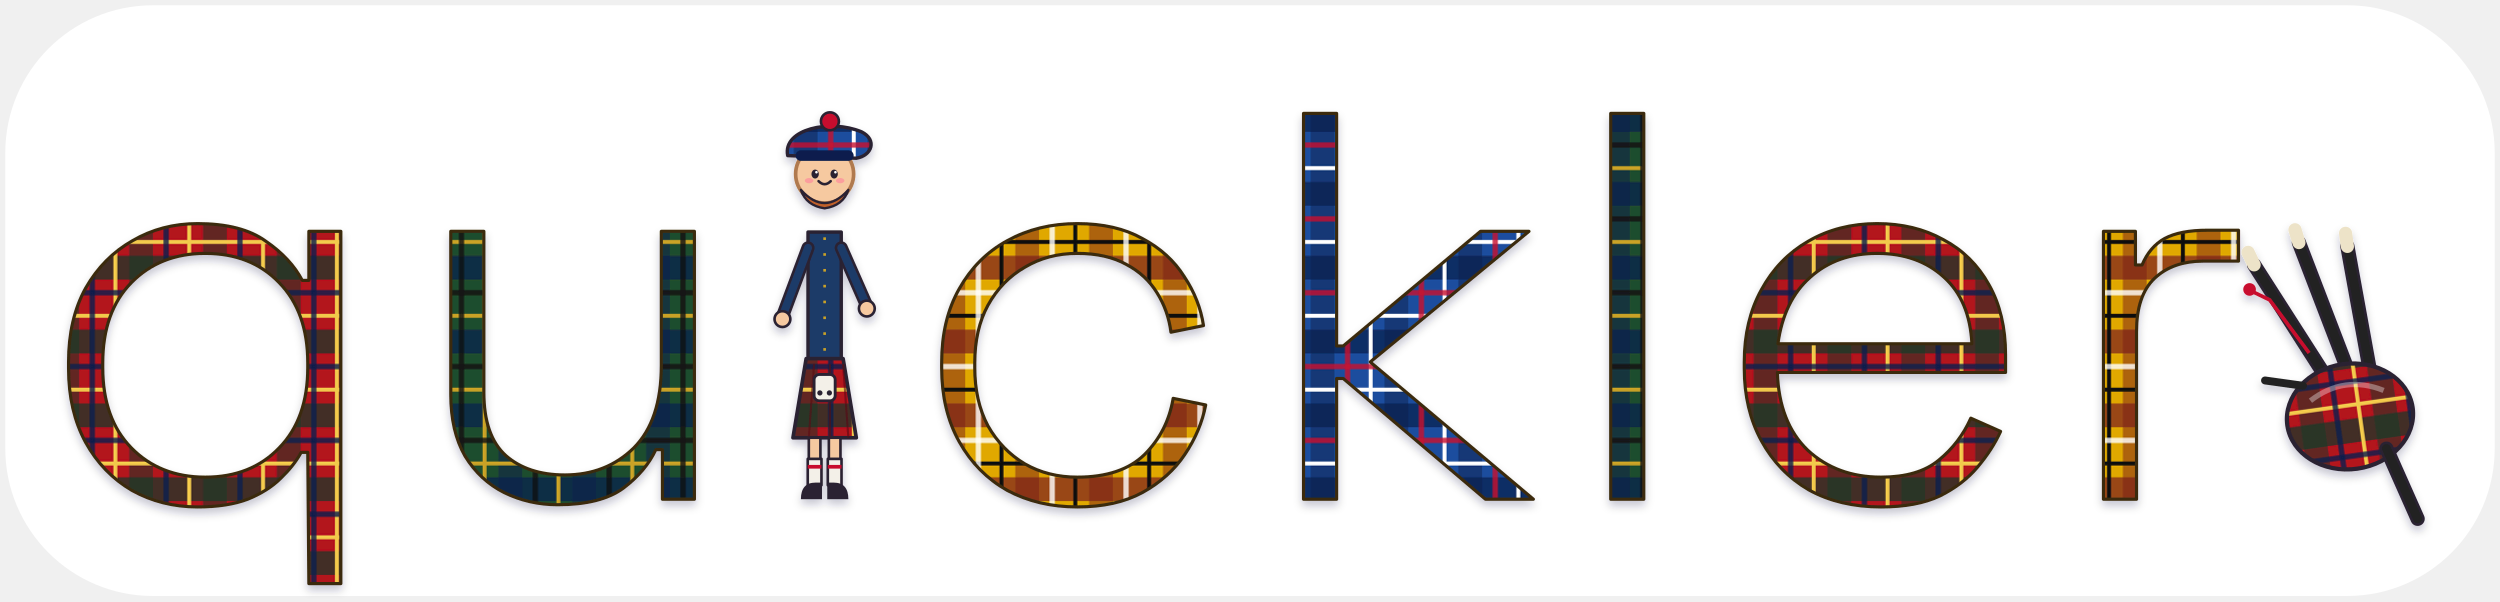
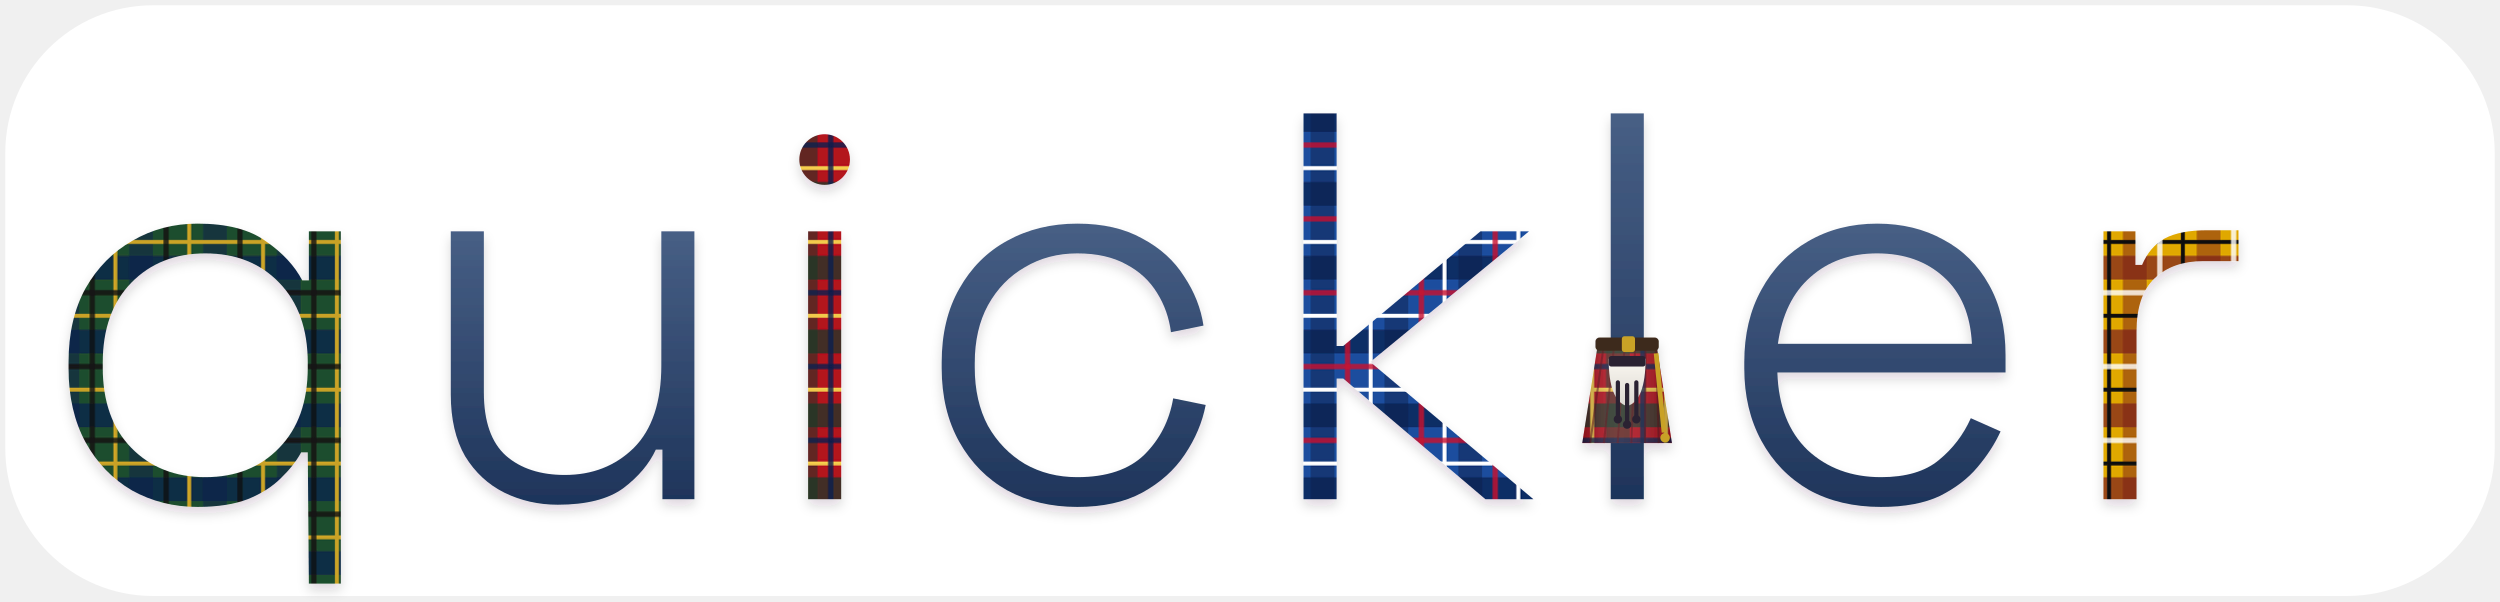
- <svg xmlns="http://www.w3.org/2000/svg" width="1896" height="456" viewBox="-12 -32 948 228" role="img" aria-label="Quickler Tartan Day logo">
+ <svg xmlns="http://www.w3.org/2000/svg" width="1896" height="456" viewBox="-12 -32 948 228" role="img" aria-label="Quickler logo">
  <defs>
-     <filter id="ds" x="-5%" y="-10%" width="110%" height="130%">
-       <feDropShadow dx="0" dy="2" stdDeviation="1.6" flood-color="#1b1030" flood-opacity=".22" />
+     <filter id="lift" x="-6%" y="-12%" width="112%" height="134%">
+       <feDropShadow dx="0" dy="2.5" stdDeviation="2.2" flood-color="#241830" flood-opacity=".16" />
    </filter>
-     <linearGradient id="shine" x1="0" y1="0" x2="0" y2="1">
-       <stop stop-color="#fff" stop-opacity=".28" />
-       <stop offset=".45" stop-color="#fff" stop-opacity="0" />
-       <stop offset="1" stop-color="#000" stop-opacity=".10" />
-     </linearGradient>
    <pattern id="tr" width="28" height="28" patternUnits="userSpaceOnUse">
      <rect width="28" height="28" fill="#B3121F" />
      <rect y="9" width="28" height="9" fill="#123B2A" opacity=".7" />
      <rect x="9" width="9" height="28" fill="#123B2A" opacity=".5" />
      <rect y="3" width="28" height="1.5" fill="#F2C94C" />
      <rect x="3" width="1.5" height="28" fill="#F2C94C" />
      <rect y="22" width="28" height="2" fill="#0B1F4D" opacity=".8" />
      <rect x="22" width="2" height="28" fill="#0B1F4D" opacity=".8" />
    </pattern>
    <pattern id="tg" width="28" height="28" patternUnits="userSpaceOnUse">
      <rect width="28" height="28" fill="#1F4D2E" />
      <rect y="9" width="28" height="9" fill="#0B1F4D" opacity=".7" />
      <rect x="9" width="9" height="28" fill="#0B1F4D" opacity=".5" />
      <rect y="3" width="28" height="1.5" fill="#C9A227" />
      <rect x="3" width="1.5" height="28" fill="#C9A227" />
      <rect y="22" width="28" height="2" fill="#111" opacity=".8" />
      <rect x="22" width="2" height="28" fill="#111" opacity=".8" />
    </pattern>
    <pattern id="tb" width="28" height="28" patternUnits="userSpaceOnUse">
      <rect width="28" height="28" fill="#1D4E9E" />
      <rect y="9" width="28" height="9" fill="#0B1F4D" opacity=".7" />
      <rect x="9" width="9" height="28" fill="#0B1F4D" opacity=".5" />
      <rect y="3" width="28" height="1.5" fill="#FFFFFF" />
      <rect x="3" width="1.5" height="28" fill="#FFFFFF" />
      <rect y="22" width="28" height="2" fill="#C8102E" opacity=".8" />
      <rect x="22" width="2" height="28" fill="#C8102E" opacity=".8" />
    </pattern>
    <pattern id="ty" width="28" height="28" patternUnits="userSpaceOnUse">
      <rect width="28" height="28" fill="#E0A800" />
      <rect y="9" width="28" height="9" fill="#7A1E1E" opacity=".7" />
      <rect x="9" width="9" height="28" fill="#7A1E1E" opacity=".5" />
      <rect y="3" width="28" height="1.5" fill="#111" />
      <rect x="3" width="1.5" height="28" fill="#111" />
      <rect y="22" width="28" height="2" fill="#FFFFFF" opacity=".8" />
      <rect x="22" width="2" height="28" fill="#FFFFFF" opacity=".8" />
    </pattern>
+     <linearGradient id="L24406E" x1="0" y1="0" x2="0" y2="1">
+       <stop stop-color="#475F85" />
+       <stop offset="1" stop-color="#1E345A" />
+     </linearGradient>
+     <linearGradient id="kshade" x1="0" y1="0" x2="1" y2="0">
+       <stop stop-color="#000" stop-opacity=".25" />
+       <stop offset=".4" stop-color="#fff" stop-opacity=".12" />
+       <stop offset="1" stop-color="#000" stop-opacity=".25" />
+     </linearGradient>
+     <linearGradient id="sporr" x1="0" y1="0" x2="0" y2="1">
+       <stop stop-color="#FAF7F0" />
+       <stop offset="1" stop-color="#DCD9D3" />
+     </linearGradient>
  </defs>
  <rect x="-10" y="-30" width="944" height="224" rx="56" fill="#FFFFFF" />
-   <g filter="url(#ds)">
-     <path d="M105.124 189.3L104.706 139.535H102.198C100.387 142.879 97.809 146.153 94.465 149.358C91.26 152.563 87.08 155.21 81.925 157.3C76.77 159.251 70.43 160.226 62.906 160.226C53.849 160.226 45.559 158.136 38.035 153.956C30.65 149.637 24.798 143.576 20.479 135.773C16.16 127.831 14 118.496 14 107.767V105.259C14 94.391 16.16 85.056 20.479 77.253C24.938 69.45 30.859 63.459 38.244 59.279C45.629 54.96 53.849 52.8 62.906 52.8C74.053 52.8 82.691 55.029 88.822 59.488C95.092 63.807 99.69 68.754 102.616 74.327H105.124V55.726H117.246V189.3H105.124ZM65.832 148.94C77.397 148.94 86.732 145.248 93.838 137.863C101.083 130.478 104.706 120.307 104.706 107.349V105.677C104.706 92.719 101.083 82.548 93.838 75.163C86.732 67.778 77.397 64.086 65.832 64.086C54.407 64.086 45.071 67.778 37.826 75.163C30.581 82.548 26.958 92.719 26.958 105.677V107.349C26.958 120.307 30.581 130.478 37.826 137.863C45.071 145.248 54.407 148.94 65.832 148.94Z" fill="url(#tr)" stroke="#3A2C10" stroke-width="1.2" stroke-linejoin="round" stroke-linecap="round" />
-     <path d="M199.484 159.39C192.239 159.39 185.481 157.857 179.211 154.792C173.081 151.727 168.134 147.129 164.372 140.998C160.75 134.728 158.938 126.925 158.938 117.59V55.726H171.478V116.754C171.478 127.761 174.265 135.773 179.838 140.789C185.412 145.666 192.866 148.104 202.201 148.104C212.651 148.104 221.36 144.69 228.326 137.863C235.293 130.896 238.776 120.446 238.776 106.513V55.726H251.316V157.3H239.194V138.49H236.686C234.178 143.924 230.068 148.801 224.355 153.12C218.643 157.3 210.352 159.39 199.484 159.39Z" fill="url(#tg)" stroke="#3A2C10" stroke-width="1.2" stroke-linejoin="round" stroke-linecap="round" />
-     <path d="M396.499 160.226C386.607 160.226 377.759 158.136 369.956 153.956C362.293 149.637 356.232 143.506 351.773 135.564C347.315 127.622 345.085 118.287 345.085 107.558V105.468C345.085 94.6 347.315 85.265 351.773 77.462C356.232 69.52 362.293 63.459 369.956 59.279C377.759 54.96 386.607 52.8 396.499 52.8C406.253 52.8 414.473 54.681 421.161 58.443C427.989 62.066 433.283 66.873 437.045 72.864C440.947 78.716 443.385 84.916 444.36 91.465L432.029 93.973C431.333 88.539 429.591 83.593 426.804 79.134C424.018 74.536 420.116 70.913 415.1 68.266C410.084 65.479 403.884 64.086 396.499 64.086C389.115 64.086 382.496 65.828 376.644 69.311C370.792 72.655 366.125 77.462 362.641 83.732C359.297 89.863 357.625 97.178 357.625 105.677V107.349C357.625 115.848 359.297 123.233 362.641 129.503C366.125 135.634 370.792 140.441 376.644 143.924C382.496 147.268 389.115 148.94 396.499 148.94C407.646 148.94 416.145 146.084 421.997 140.371C427.849 134.519 431.472 127.413 432.865 119.053L445.196 121.561C443.942 128.11 441.295 134.38 437.254 140.371C433.353 146.223 427.989 151.03 421.161 154.792C414.473 158.415 406.253 160.226 396.499 160.226Z" fill="url(#ty)" stroke="#3A2C10" stroke-width="1.2" stroke-linejoin="round" stroke-linecap="round" />
-     <path d="M482.302 157.3V11H494.842V99.198H497.35L549.391 55.726H567.783L507.591 105.259L569.455 157.3H551.272L497.35 111.529H494.842V157.3H482.302Z" fill="url(#tb)" stroke="#3A2C10" stroke-width="1.2" stroke-linejoin="round" stroke-linecap="round" />
-     <path d="M598.787 157.3V11H611.327V157.3Z" fill="url(#tg)" stroke="#3A2C10" stroke-width="1.2" stroke-linejoin="round" stroke-linecap="round" />
-     <path d="M701.266 160.226C690.816 160.226 681.689 158.066 673.886 153.747C666.223 149.288 660.232 143.088 655.912 135.146C651.593 127.204 649.433 118.078 649.433 107.767V105.259C649.433 94.809 651.593 85.683 655.912 77.88C660.232 69.938 666.153 63.807 673.677 59.488C681.341 55.029 690.049 52.8 699.802 52.8C709.277 52.8 717.637 54.82 724.883 58.861C732.267 62.762 738.049 68.475 742.229 75.999C746.409 83.384 748.5 92.231 748.5 102.542V109.23H661.974C662.392 121.909 666.223 131.732 673.469 138.699C680.853 145.526 690.119 148.94 701.266 148.94C710.74 148.94 718.055 146.78 723.211 142.461C728.505 138.142 732.546 132.847 735.333 126.577L746.619 131.593C744.529 136.191 741.603 140.719 737.841 145.178C734.218 149.497 729.48 153.12 723.628 156.046C717.776 158.833 710.322 160.226 701.266 160.226ZM662.182 98.362H735.75C735.193 87.355 731.64 78.925 725.091 73.073C718.543 67.082 710.113 64.086 699.802 64.086C689.631 64.086 681.201 67.082 674.513 73.073C667.825 78.925 663.715 87.355 662.182 98.362Z" fill="url(#tr)" stroke="#3A2C10" stroke-width="1.2" stroke-linejoin="round" stroke-linecap="round" />
-     <path d="M785.63 157.3V55.726H797.752V68.475H800.26C802.21 63.877 805.067 60.533 808.829 58.443C812.73 56.353 818.094 55.308 824.922 55.308H836.835V67.012H823.459C815.795 67.012 809.665 69.172 805.067 73.491C800.469 77.81 798.17 84.568 798.17 93.764V157.3H785.63Z" fill="url(#ty)" stroke="#3A2C10" stroke-width="1.2" stroke-linejoin="round" stroke-linecap="round" />
-     <path d="M294.4 56 H307.0 V108 H294.4Z" fill="#1F3A68" stroke="#2B2233" stroke-width="1.3" stroke-linejoin="round" stroke-linecap="round" />
-     <path d="M300.7 58 V106" stroke="#C9A227" stroke-width="1" stroke-dasharray="1 5" />
-     <path d="M294.4 62 L284.7 88 M307.0 62 L316.7 84" stroke="#2B2233" stroke-width="5" stroke-linecap="round" />
-     <path d="M294.4 62 L284.7 88 M307.0 62 L316.7 84" stroke="#1F3A68" stroke-width="3" stroke-linecap="round" />
-     <circle cx="284.7" cy="89" r="3" fill="#F6C9A0" stroke="#2B2233" stroke-width="1" stroke-linejoin="round" stroke-linecap="round" />
-     <circle cx="316.7" cy="85" r="3" fill="#F6C9A0" stroke="#2B2233" stroke-width="1" stroke-linejoin="round" stroke-linecap="round" />
-     <path d="M293.7 104 H307.7 L312.7 134 H288.7Z" fill="url(#tr)" stroke="#2B2233" stroke-width="1.4" stroke-linejoin="round" stroke-linecap="round" />
-     <path d="M296.7 106 L294.7 134 M302.7 106 L302.7 134 M307.7 106 L309.7 134" stroke="#5A0A12" stroke-width=".8" opacity=".6" />
-     <rect x="296.7" y="110" width="8" height="10" rx="2" fill="#F3F0E8" stroke="#2B2233" stroke-width="1.1" stroke-linejoin="round" stroke-linecap="round" />
-     <circle cx="298.9" cy="117" r="1" fill="#2B2233" />
-     <circle cx="302.5" cy="117" r="1" fill="#2B2233" />
-     <rect x="294.7" y="134" width="4.4" height="10" fill="#F6C9A0" stroke="#2B2233" stroke-width="1" stroke-linejoin="round" stroke-linecap="round" />
-     <rect x="302.3" y="134" width="4.4" height="10" fill="#F6C9A0" stroke="#2B2233" stroke-width="1" stroke-linejoin="round" stroke-linecap="round" />
-     <rect x="294.3" y="142" width="5.2" height="10" fill="#F3F0E8" stroke="#2B2233" stroke-width="1" stroke-linejoin="round" stroke-linecap="round" />
-     <rect x="301.9" y="142" width="5.2" height="10" fill="#F3F0E8" stroke="#2B2233" stroke-width="1" stroke-linejoin="round" stroke-linecap="round" />
-     <path d="M294.3 145 h5.2 M301.9 145 h5.2" stroke="#C8102E" stroke-width="1.4" />
-     <path d="M291.7 157.3 Q291.7 151 297.3 151 H299.7 V157.3Z M301.7 157.3 V151 H304.1 Q309.7 151 309.7 157.3Z" fill="#2B2233" />
-     <circle cx="300.7" cy="34" r="11" fill="#F6C9A0" stroke="#B07A50" stroke-width="1.4" stroke-linejoin="round" stroke-linecap="round" />
-     <ellipse cx="297.1" cy="34.0" rx="1.4" ry="1.7" fill="#2B2233" />
-     <ellipse cx="304.3" cy="34.0" rx="1.4" ry="1.7" fill="#2B2233" />
-     <circle cx="297.6" cy="33.3" r="0.50" fill="#fff" />
-     <circle cx="304.8" cy="33.3" r="0.50" fill="#fff" />
-     <path d="M298.4 36.7 Q300.7 39.0 303.0 36.7" fill="none" stroke="#2B2233" stroke-width="0.99" stroke-linecap="round" />
-     <ellipse cx="294.8" cy="36.5" rx="1.6" ry="1.0" fill="#FF7A9A" opacity=".55" />
-     <ellipse cx="306.6" cy="36.5" rx="1.6" ry="1.0" fill="#FF7A9A" opacity=".55" />
-     <path d="M291.7 40 Q300.7 50 309.7 40 Q307.7 46 300.7 47 Q293.7 46 291.7 40Z" fill="#C0602A" stroke="#2B2233" stroke-width="0.9" stroke-linejoin="round" stroke-linecap="round" />
-     <path d="M286.7 27 C284.7 17 302.7 13 314.7 18 C320.7 21 318.7 27 312.7 28Z" fill="url(#tb)" stroke="#2B2233" stroke-width="1.3" stroke-linejoin="round" stroke-linecap="round" />
-     <rect x="289.7" y="25" width="22" height="4" rx="2" fill="#0B1F4D" />
-     <circle cx="302.7" cy="14" r="3.4" fill="#C8102E" stroke="#2B2233" stroke-width="1" stroke-linejoin="round" stroke-linecap="round" />
-     <g transform="translate(878 118) rotate(-8)">
-       <path d="M-6 -6 L-28 -54 M2 -8 L-10 -60 M10 -6 L8 -56" stroke="#2B2233" stroke-width="5.4" stroke-linecap="round" />
-       <path d="M-6 -6 L-28 -54 M2 -8 L-10 -60 M10 -6 L8 -56" stroke="#222" stroke-width="3.4" stroke-linecap="round" />
-       <path d="M-28 -54 l-1.6 -5 M-10 -60 l-.8 -5 M8 -56 l0 -5" stroke="#EDE3C8" stroke-width="5" stroke-linecap="round" />
-       <path d="M-12 -18 L-24 -40 L-30 -44" stroke="#C8102E" stroke-width="1.4" fill="none" />
-       <circle cx="-31" cy="-45" r="2.4" fill="#C8102E" />
-       <ellipse cx="0" cy="8" rx="24" ry="20" fill="url(#tr)" stroke="#2B2233" stroke-width="1.6" stroke-linejoin="round" stroke-linecap="round" />
-       <path d="M-14 0 Q0 -8 14 0" stroke="#fff" stroke-width="2" opacity=".35" fill="none" />
-       <path d="M12 22 L20 50" stroke="#2B2233" stroke-width="5.4" stroke-linecap="round" />
-       <path d="M12 22 L20 50" stroke="#222" stroke-width="3.4" stroke-linecap="round" />
-       <path d="M-16 -6 L-30 -10" stroke="#222" stroke-width="3" stroke-linecap="round" />
-     </g>
+   <g filter="url(#lift)">
+     <path d="M105.124 189.3L104.706 139.535H102.198C100.387 142.879 97.809 146.153 94.465 149.358C91.26 152.563 87.08 155.21 81.925 157.3C76.77 159.251 70.43 160.226 62.906 160.226C53.849 160.226 45.559 158.136 38.035 153.956C30.65 149.637 24.798 143.576 20.479 135.773C16.16 127.831 14 118.496 14 107.767V105.259C14 94.391 16.16 85.056 20.479 77.253C24.938 69.45 30.859 63.459 38.244 59.279C45.629 54.96 53.849 52.8 62.906 52.8C74.053 52.8 82.691 55.029 88.822 59.488C95.092 63.807 99.69 68.754 102.616 74.327H105.124V55.726H117.246V189.3H105.124ZM65.832 148.94C77.397 148.94 86.732 145.248 93.838 137.863C101.083 130.478 104.706 120.307 104.706 107.349V105.677C104.706 92.719 101.083 82.548 93.838 75.163C86.732 67.778 77.397 64.086 65.832 64.086C54.407 64.086 45.071 67.778 37.826 75.163C30.581 82.548 26.958 92.719 26.958 105.677V107.349C26.958 120.307 30.581 130.478 37.826 137.863C45.071 145.248 54.407 148.94 65.832 148.94Z" fill="url(#tg)" />
+     <path d="M199.484 159.39C192.239 159.39 185.481 157.857 179.211 154.792C173.081 151.727 168.134 147.129 164.372 140.998C160.75 134.728 158.938 126.925 158.938 117.59V55.726H171.478V116.754C171.478 127.761 174.265 135.773 179.838 140.789C185.412 145.666 192.866 148.104 202.201 148.104C212.651 148.104 221.36 144.69 228.326 137.863C235.293 130.896 238.776 120.446 238.776 106.513V55.726H251.316V157.3H239.194V138.49H236.686C234.178 143.924 230.068 148.801 224.355 153.12C218.643 157.3 210.352 159.39 199.484 159.39Z" fill="url(#L24406E)" />
+     <path d="M396.499 160.226C386.607 160.226 377.759 158.136 369.956 153.956C362.293 149.637 356.232 143.506 351.773 135.564C347.315 127.622 345.085 118.287 345.085 107.558V105.468C345.085 94.6 347.315 85.265 351.773 77.462C356.232 69.52 362.293 63.459 369.956 59.279C377.759 54.96 386.607 52.8 396.499 52.8C406.253 52.8 414.473 54.681 421.161 58.443C427.989 62.066 433.283 66.873 437.045 72.864C440.947 78.716 443.385 84.916 444.36 91.465L432.029 93.973C431.333 88.539 429.591 83.593 426.804 79.134C424.018 74.536 420.116 70.913 415.1 68.266C410.084 65.479 403.884 64.086 396.499 64.086C389.115 64.086 382.496 65.828 376.644 69.311C370.792 72.655 366.125 77.462 362.641 83.732C359.297 89.863 357.625 97.178 357.625 105.677V107.349C357.625 115.848 359.297 123.233 362.641 129.503C366.125 135.634 370.792 140.441 376.644 143.924C382.496 147.268 389.115 148.94 396.499 148.94C407.646 148.94 416.145 146.084 421.997 140.371C427.849 134.519 431.472 127.413 432.865 119.053L445.196 121.561C443.942 128.11 441.295 134.38 437.254 140.371C433.353 146.223 427.989 151.03 421.161 154.792C414.473 158.415 406.253 160.226 396.499 160.226Z" fill="url(#L24406E)" />
+     <path d="M482.302 157.3V11H494.842V99.198H497.35L549.391 55.726H567.783L507.591 105.259L569.455 157.3H551.272L497.35 111.529H494.842V157.3H482.302Z" fill="url(#tb)" />
+     <path d="M598.787 157.3V11H611.327V157.3Z" fill="url(#L24406E)" />
+     <path d="M701.266 160.226C690.816 160.226 681.689 158.066 673.886 153.747C666.223 149.288 660.232 143.088 655.912 135.146C651.593 127.204 649.433 118.078 649.433 107.767V105.259C649.433 94.809 651.593 85.683 655.912 77.88C660.232 69.938 666.153 63.807 673.677 59.488C681.341 55.029 690.049 52.8 699.802 52.8C709.277 52.8 717.637 54.82 724.883 58.861C732.267 62.762 738.049 68.475 742.229 75.999C746.409 83.384 748.5 92.231 748.5 102.542V109.23H661.974C662.392 121.909 666.223 131.732 673.469 138.699C680.853 145.526 690.119 148.94 701.266 148.94C710.74 148.94 718.055 146.78 723.211 142.461C728.505 138.142 732.546 132.847 735.333 126.577L746.619 131.593C744.529 136.191 741.603 140.719 737.841 145.178C734.218 149.497 729.48 153.12 723.628 156.046C717.776 158.833 710.322 160.226 701.266 160.226ZM662.182 98.362H735.75C735.193 87.355 731.64 78.925 725.091 73.073C718.543 67.082 710.113 64.086 699.802 64.086C689.631 64.086 681.201 67.082 674.513 73.073C667.825 78.925 663.715 87.355 662.182 98.362Z" fill="url(#L24406E)" />
+     <path d="M785.63 157.3V55.726H797.752V68.475H800.26C802.21 63.877 805.067 60.533 808.829 58.443C812.73 56.353 818.094 55.308 824.922 55.308H836.835V67.012H823.459C815.795 67.012 809.665 69.172 805.067 73.491C800.469 77.81 798.17 84.568 798.17 93.764V157.3H785.63Z" fill="url(#ty)" />
+     <path d="M294.439 157.3V55.726H306.979V157.3H294.439Z" fill="url(#tr)" />
+     <circle cx="300.7" cy="28.5" r="9.6" fill="url(#tr)" />
+     <path d="M594 98 H616 L622 136 H588Z" fill="url(#tr)" />
+     <path d="M596 100 L591.0 136" stroke="#5A0A12" stroke-width=".8" opacity=".55" />
+     <path d="M600 100 L596.2 136" stroke="#5A0A12" stroke-width=".8" opacity=".55" />
+     <path d="M604 100 L601.4 136" stroke="#5A0A12" stroke-width=".8" opacity=".55" />
+     <path d="M608 100 L606.6 136" stroke="#5A0A12" stroke-width=".8" opacity=".55" />
+     <path d="M612 100 L611.8 136" stroke="#5A0A12" stroke-width=".8" opacity=".55" />
+     <path d="M616 100 L617.0 136" stroke="#5A0A12" stroke-width=".8" opacity=".55" />
+     <path d="M594 98 H616 L622 136 H588Z" fill="url(#kshade)" />
+     <rect x="593" y="96" width="24" height="5" rx="1.5" fill="#3E2A1A" />
+     <rect x="603" y="95.5" width="5" height="6" rx="1" fill="#C9A227" />
+     <path d="M616 102 L619 132" stroke="#C9A227" stroke-width="1.8" />
+     <circle cx="619.4" cy="134" r="1.8" fill="#C9A227" />
+     <path d="M598 104 H612 Q612 120 605 122 Q598 120 598 104Z" fill="url(#sporr)" />
+     <rect x="598" y="103" width="14" height="4" rx="1" fill="#2B2233" />
+     <path d="M601.5 113 V126 M605 114 V128 M608.5 113 V126" stroke="#2B2233" stroke-width="1.6" stroke-linecap="round" />
+     <circle cx="601.5" cy="127" r="1.6" fill="#2B2233" />
+     <circle cx="605" cy="129" r="1.6" fill="#2B2233" />
+     <circle cx="608.5" cy="127" r="1.6" fill="#2B2233" />
  </g>
</svg>
